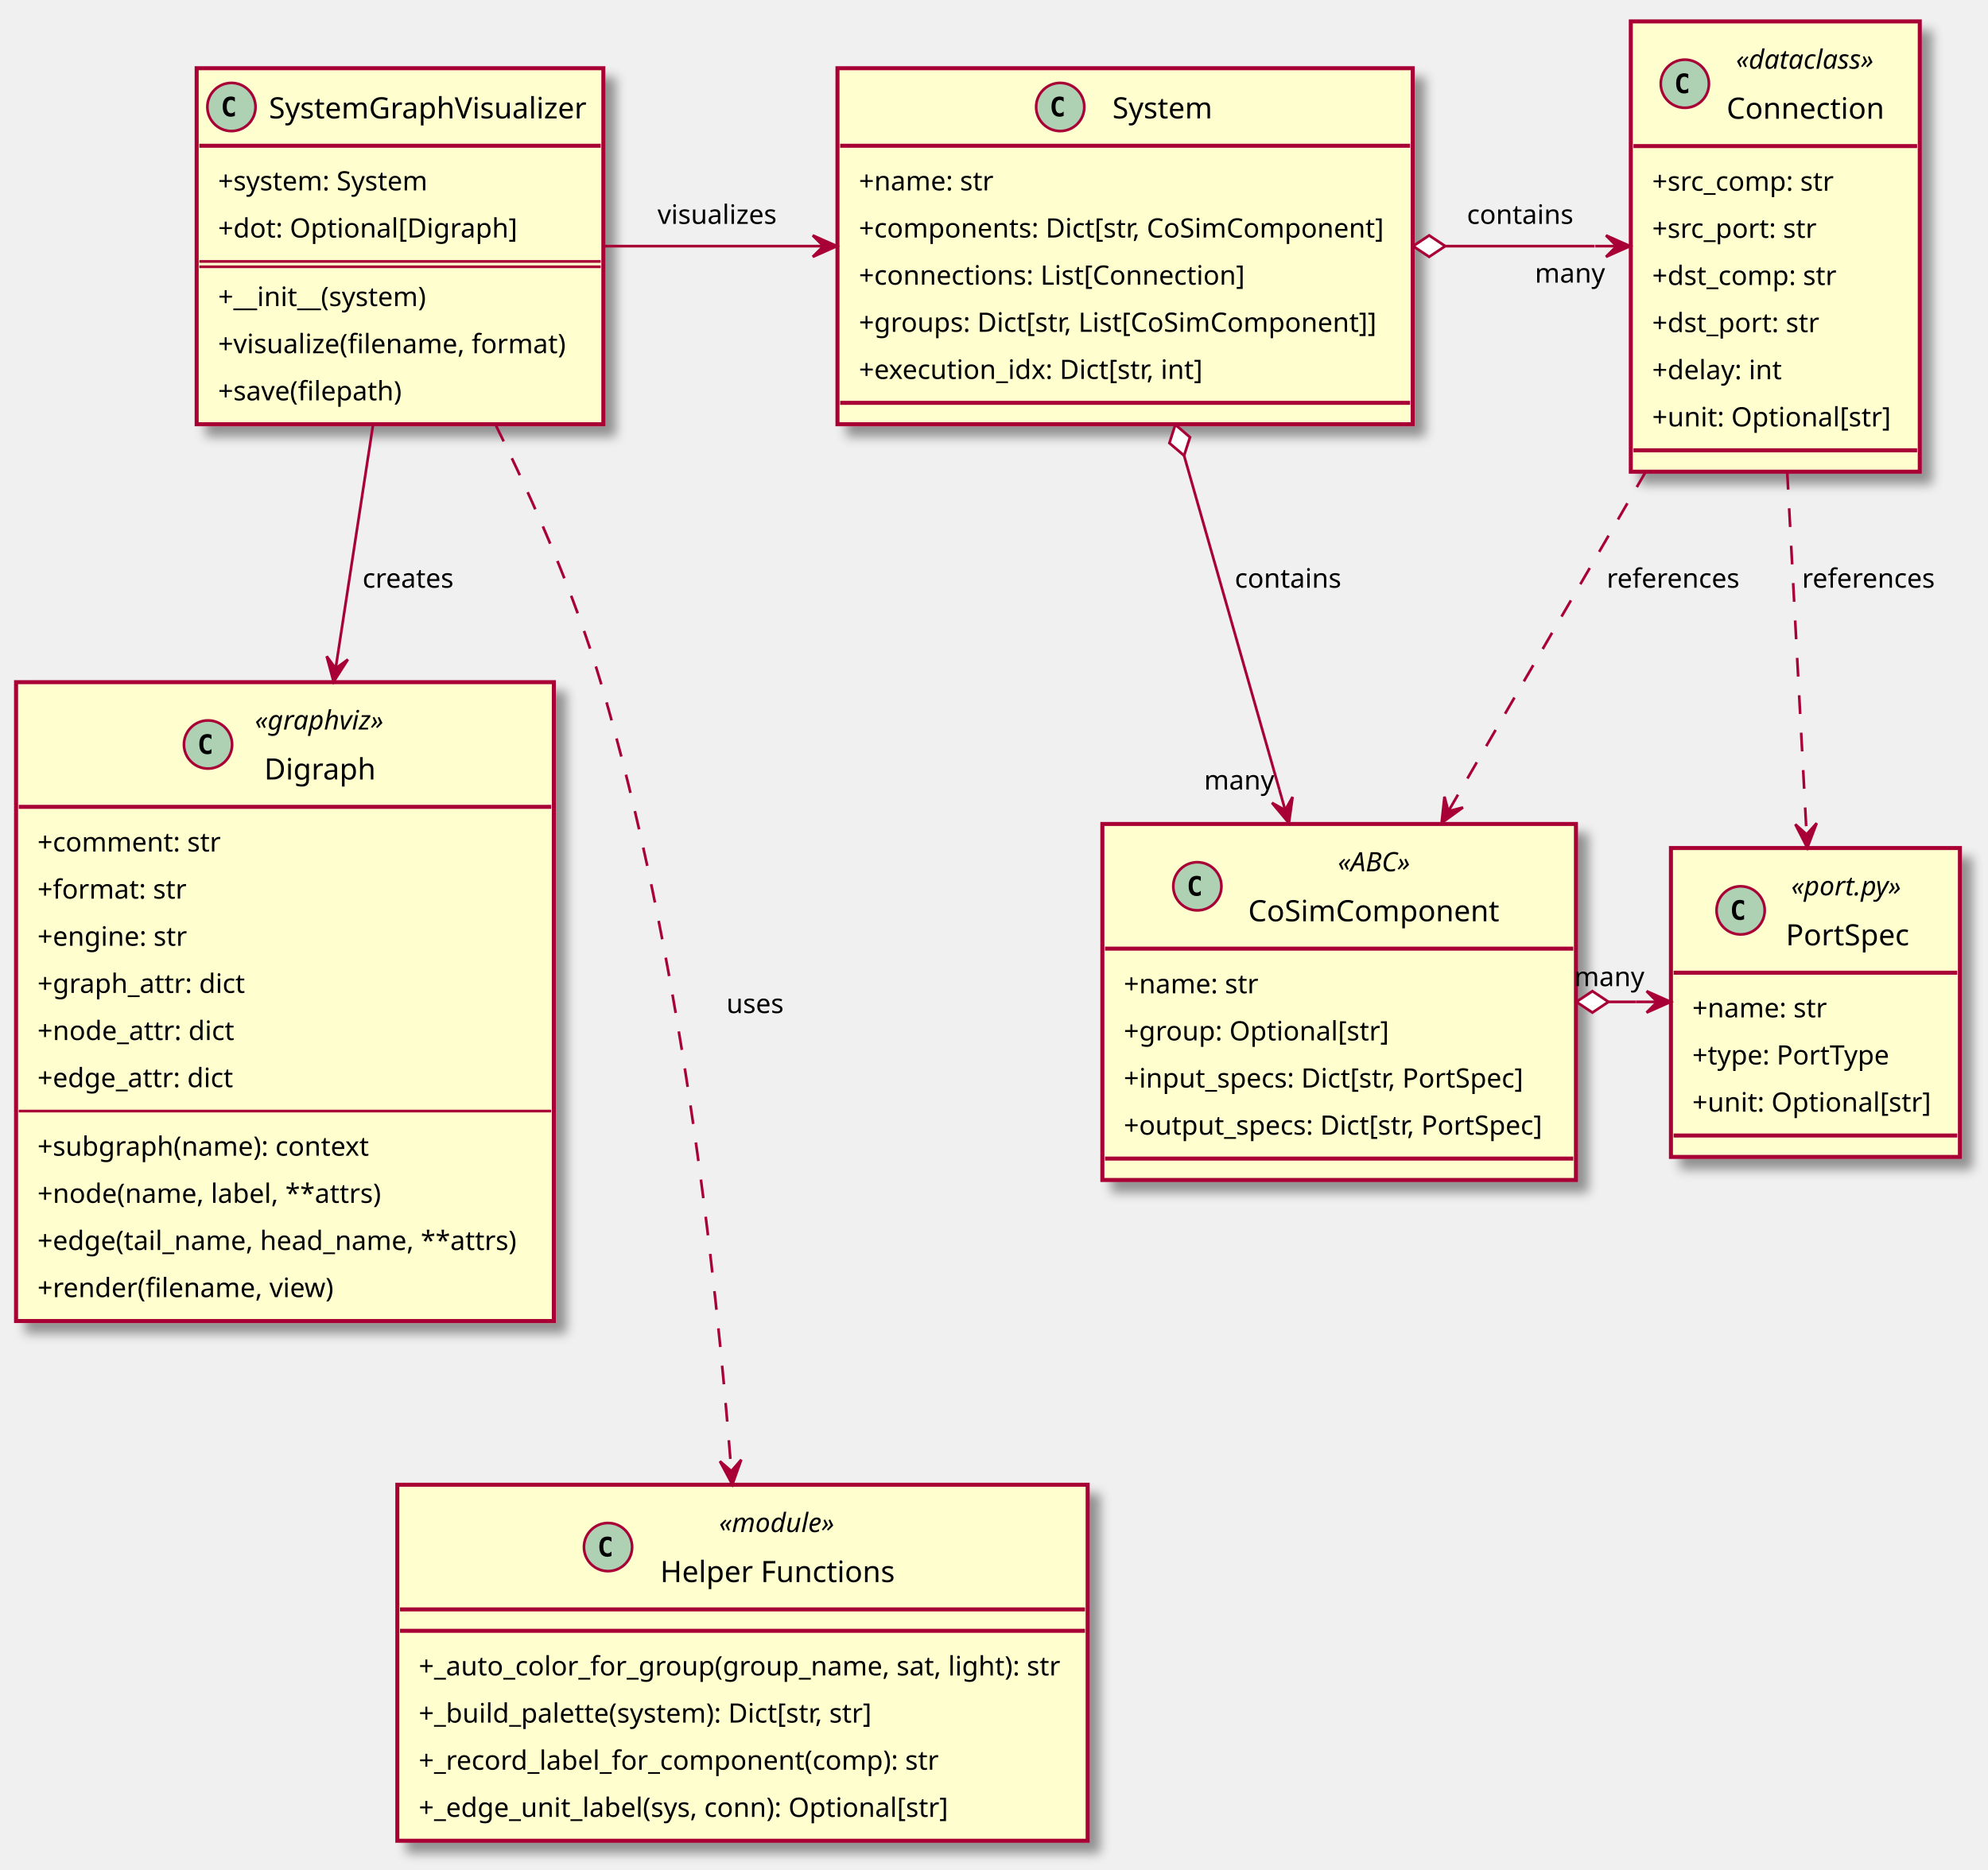
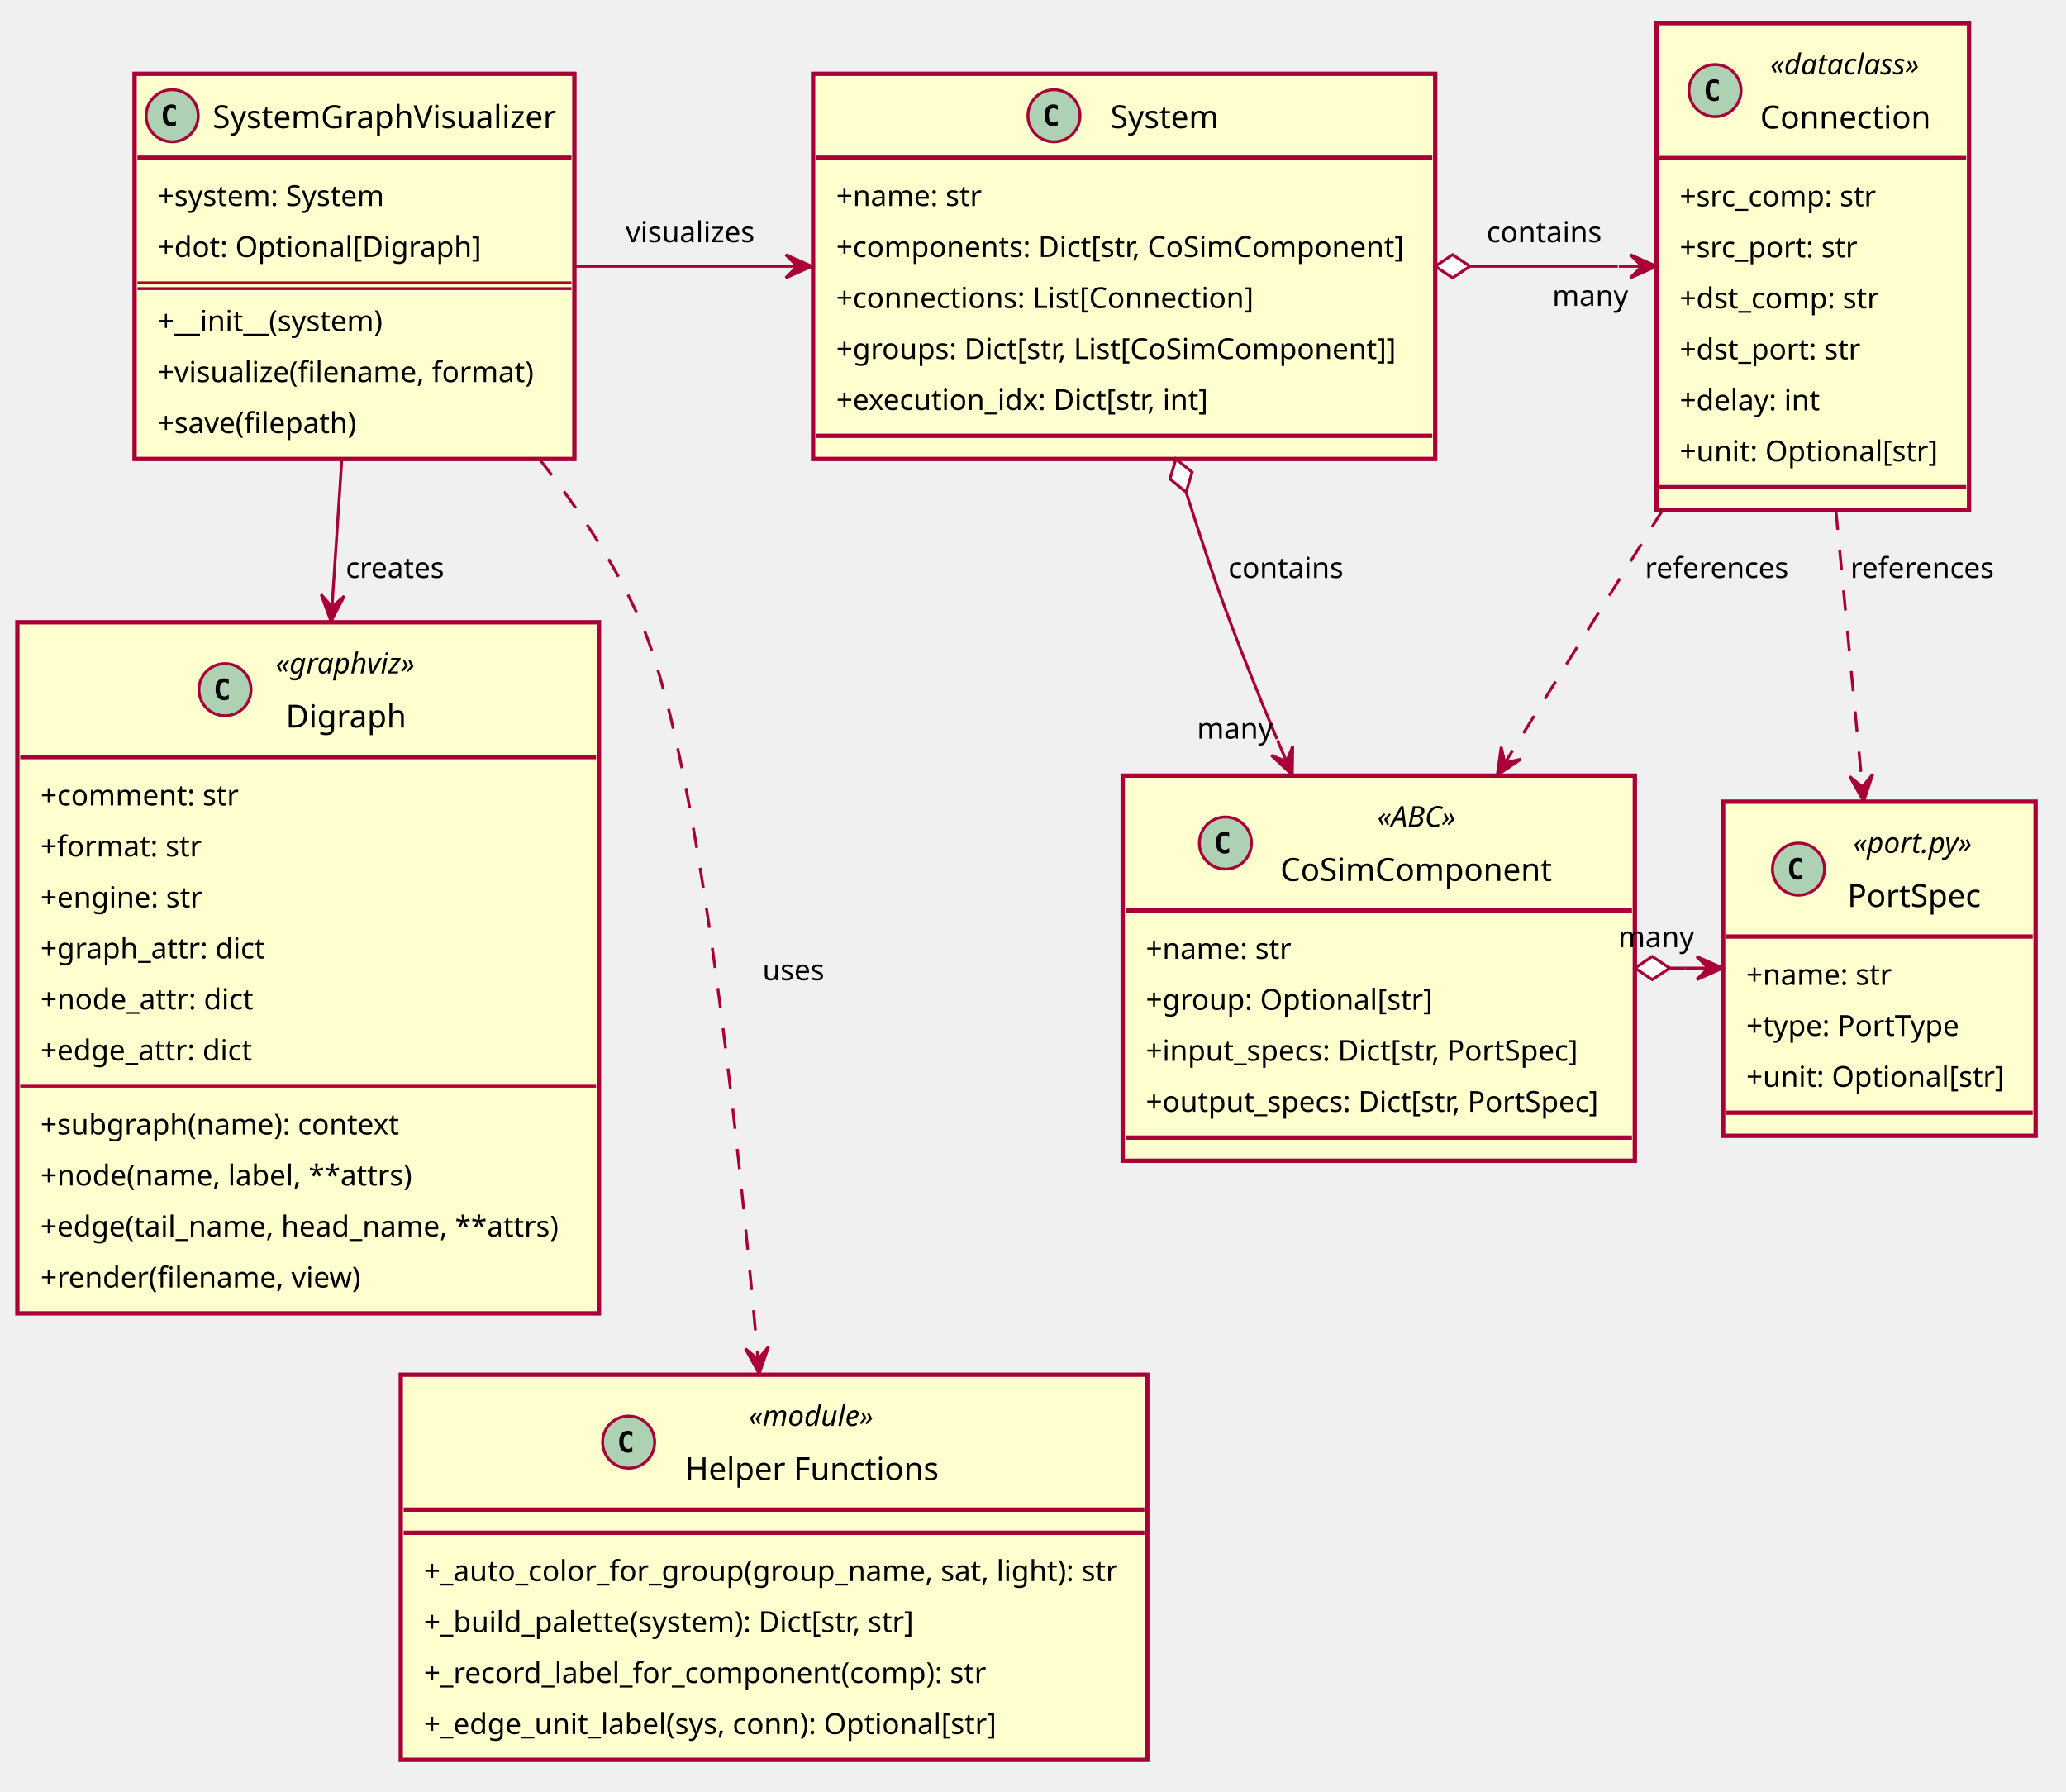
- <svg xmlns="http://www.w3.org/2000/svg" contentScriptType="application/ecmascript" contentStyleType="text/css" height="699px" preserveAspectRatio="none" style="width:743px;height:699px;" version="1.1" viewBox="0 0 743 699" width="743px" zoomAndPan="magnify">
-   <defs>
-     <filter height="300%" id="f199og49tcv3hk" width="300%" x="-1" y="-1">
-       <feGaussianBlur result="blurOut" stdDeviation="2.0" />
-       <feColorMatrix in="blurOut" result="blurOut2" type="matrix" values="0 0 0 0 0 0 0 0 0 0 0 0 0 0 0 0 0 0 .4 0" />
-       <feOffset dx="4.0" dy="4.0" in="blurOut2" result="blurOut3" />
-       <feBlend in="SourceGraphic" in2="blurOut3" mode="normal" />
-     </filter>
-   </defs>
+ <svg xmlns="http://www.w3.org/2000/svg" contentScriptType="application/ecmascript" contentStyleType="text/css" height="619px" preserveAspectRatio="none" style="width:714px;height:619px;" version="1.1" viewBox="0 0 714 619" width="714px" zoomAndPan="magnify">
+   <defs />
  <g>
-     <rect fill="#FEFECE" filter="url(#f199og49tcv3hk)" height="133.082" id="SystemGraphVisualizer" style="stroke: #A80036; stroke-width: 1.5;" width="152" x="73.5" y="25.5" />
-     <ellipse cx="86.5" cy="39.991" fill="#ADD1B2" rx="9" ry="9" style="stroke: #A80036; stroke-width: 1.0;" />
-     <path d="M87.781,43.288 Q87.438,43.46 87.062,43.538 Q86.688,43.632 86.266,43.632 Q84.797,43.632 84.016,42.663 Q83.25,41.694 83.25,39.85 Q83.25,38.007 84.016,37.038 Q84.797,36.069 86.266,36.069 Q86.688,36.069 87.062,36.163 Q87.453,36.241 87.781,36.413 L87.781,38.022 Q87.406,37.678 87.047,37.522 Q86.703,37.366 86.344,37.366 Q85.547,37.366 85.141,37.991 Q84.734,38.616 84.734,39.85 Q84.734,41.085 85.141,41.71 Q85.547,42.335 86.344,42.335 Q86.703,42.335 87.047,42.178 Q87.406,42.022 87.781,41.678 L87.781,43.288 Z " />
-     <text fill="#000000" font-family="sans-serif" font-size="11" lengthAdjust="spacingAndGlyphs" textLength="120" x="100.5" y="44.259">SystemGraphVisualizer</text>
-     <line style="stroke: #A80036; stroke-width: 1.5;" x1="74.5" x2="224.5" y1="54.482" y2="54.482" />
-     <text fill="#000000" font-family="sans-serif" font-size="10" lengthAdjust="spacingAndGlyphs" textLength="80" x="81.5" y="71.172">+system: System</text>
-     <text fill="#000000" font-family="sans-serif" font-size="10" lengthAdjust="spacingAndGlyphs" textLength="114" x="81.5" y="88.792">+dot: Optional[Digraph]</text>
-     <line style="stroke: #A80036; stroke-width: 1.0;" x1="74.5" x2="224.5" y1="97.722" y2="97.722" />
-     <line style="stroke: #A80036; stroke-width: 1.0;" x1="74.5" x2="224.5" y1="99.722" y2="99.722" />
-     <text fill="#000000" font-family="sans-serif" font-size="10" lengthAdjust="spacingAndGlyphs" textLength="78" x="81.5" y="114.412">+__init__(system)</text>
-     <text fill="#000000" font-family="sans-serif" font-size="10" lengthAdjust="spacingAndGlyphs" textLength="134" x="81.5" y="132.032">+visualize(filename, format)</text>
-     <text fill="#000000" font-family="sans-serif" font-size="10" lengthAdjust="spacingAndGlyphs" textLength="71" x="81.5" y="149.652">+save(filepath)</text>
-     <rect fill="#FEFECE" filter="url(#f199og49tcv3hk)" height="133.082" id="System" style="stroke: #A80036; stroke-width: 1.5;" width="215" x="313" y="25.5" />
-     <ellipse cx="396.25" cy="39.991" fill="#ADD1B2" rx="9" ry="9" style="stroke: #A80036; stroke-width: 1.0;" />
-     <path d="M397.531,43.288 Q397.188,43.46 396.812,43.538 Q396.438,43.632 396.016,43.632 Q394.547,43.632 393.766,42.663 Q393,41.694 393,39.85 Q393,38.007 393.766,37.038 Q394.547,36.069 396.016,36.069 Q396.438,36.069 396.812,36.163 Q397.203,36.241 397.531,36.413 L397.531,38.022 Q397.156,37.678 396.797,37.522 Q396.453,37.366 396.094,37.366 Q395.297,37.366 394.891,37.991 Q394.484,38.616 394.484,39.85 Q394.484,41.085 394.891,41.71 Q395.297,42.335 396.094,42.335 Q396.453,42.335 396.797,42.178 Q397.156,42.022 397.531,41.678 L397.531,43.288 Z " />
-     <text fill="#000000" font-family="sans-serif" font-size="11" lengthAdjust="spacingAndGlyphs" textLength="37" x="415.75" y="44.259">System</text>
-     <line style="stroke: #A80036; stroke-width: 1.5;" x1="314" x2="527" y1="54.482" y2="54.482" />
-     <text fill="#000000" font-family="sans-serif" font-size="10" lengthAdjust="spacingAndGlyphs" textLength="52" x="321" y="71.172">+name: str</text>
-     <text fill="#000000" font-family="sans-serif" font-size="10" lengthAdjust="spacingAndGlyphs" textLength="199" x="321" y="88.792">+components: Dict[str, CoSimComponent]</text>
-     <text fill="#000000" font-family="sans-serif" font-size="10" lengthAdjust="spacingAndGlyphs" textLength="147" x="321" y="106.412">+connections: List[Connection]</text>
-     <text fill="#000000" font-family="sans-serif" font-size="10" lengthAdjust="spacingAndGlyphs" textLength="196" x="321" y="124.032">+groups: Dict[str, List[CoSimComponent]]</text>
-     <text fill="#000000" font-family="sans-serif" font-size="10" lengthAdjust="spacingAndGlyphs" textLength="134" x="321" y="141.652">+execution_idx: Dict[str, int]</text>
-     <line style="stroke: #A80036; stroke-width: 1.5;" x1="314" x2="527" y1="150.582" y2="150.582" />
-     <rect fill="#FEFECE" filter="url(#f199og49tcv3hk)" height="133.082" id="CoSimComponent" style="stroke: #A80036; stroke-width: 1.5;" width="177" x="412" y="308" />
-     <ellipse cx="447.5" cy="331.301" fill="#ADD1B2" rx="9" ry="9" style="stroke: #A80036; stroke-width: 1.0;" />
-     <path d="M448.781,334.598 Q448.438,334.77 448.062,334.848 Q447.688,334.942 447.266,334.942 Q445.797,334.942 445.016,333.973 Q444.25,333.004 444.25,331.16 Q444.25,329.317 445.016,328.348 Q445.797,327.379 447.266,327.379 Q447.688,327.379 448.062,327.473 Q448.453,327.551 448.781,327.723 L448.781,329.332 Q448.406,328.988 448.047,328.832 Q447.703,328.676 447.344,328.676 Q446.547,328.676 446.141,329.301 Q445.734,329.926 445.734,331.16 Q445.734,332.395 446.141,333.02 Q446.547,333.645 447.344,333.645 Q447.703,333.645 448.047,333.488 Q448.406,333.332 448.781,332.988 L448.781,334.598 Z " />
-     <text fill="#000000" font-family="sans-serif" font-size="10" font-style="italic" lengthAdjust="spacingAndGlyphs" textLength="28" x="500" y="325.69">«ABC»</text>
-     <text fill="#000000" font-family="sans-serif" font-size="11" lengthAdjust="spacingAndGlyphs" textLength="95" x="466.5" y="344.379">CoSimComponent</text>
-     <line style="stroke: #A80036; stroke-width: 1.5;" x1="413" x2="588" y1="354.602" y2="354.602" />
-     <text fill="#000000" font-family="sans-serif" font-size="10" lengthAdjust="spacingAndGlyphs" textLength="52" x="420" y="371.292">+name: str</text>
-     <text fill="#000000" font-family="sans-serif" font-size="10" lengthAdjust="spacingAndGlyphs" textLength="101" x="420" y="388.912">+group: Optional[str]</text>
-     <text fill="#000000" font-family="sans-serif" font-size="10" lengthAdjust="spacingAndGlyphs" textLength="154" x="420" y="406.532">+input_specs: Dict[str, PortSpec]</text>
-     <text fill="#000000" font-family="sans-serif" font-size="10" lengthAdjust="spacingAndGlyphs" textLength="161" x="420" y="424.152">+output_specs: Dict[str, PortSpec]</text>
-     <line style="stroke: #A80036; stroke-width: 1.5;" x1="413" x2="588" y1="433.082" y2="433.082" />
-     <rect fill="#FEFECE" filter="url(#f199og49tcv3hk)" height="168.322" id="Connection" style="stroke: #A80036; stroke-width: 1.5;" width="108" x="609.5" y="8" />
-     <ellipse cx="629.7" cy="31.301" fill="#ADD1B2" rx="9" ry="9" style="stroke: #A80036; stroke-width: 1.0;" />
-     <path d="M630.981,34.598 Q630.638,34.77 630.263,34.848 Q629.888,34.942 629.466,34.942 Q627.997,34.942 627.216,33.973 Q626.45,33.004 626.45,31.16 Q626.45,29.317 627.216,28.348 Q627.997,27.379 629.466,27.379 Q629.888,27.379 630.263,27.473 Q630.653,27.551 630.981,27.723 L630.981,29.332 Q630.606,28.988 630.247,28.832 Q629.903,28.676 629.544,28.676 Q628.747,28.676 628.341,29.301 Q627.934,29.926 627.934,31.16 Q627.934,32.395 628.341,33.02 Q628.747,33.645 629.544,33.645 Q629.903,33.645 630.247,33.488 Q630.606,33.332 630.981,32.988 L630.981,34.598 Z " />
-     <text fill="#000000" font-family="sans-serif" font-size="10" font-style="italic" lengthAdjust="spacingAndGlyphs" textLength="53" x="648.8" y="25.69">«dataclass»</text>
-     <text fill="#000000" font-family="sans-serif" font-size="11" lengthAdjust="spacingAndGlyphs" textLength="60" x="645.3" y="44.379">Connection</text>
-     <line style="stroke: #A80036; stroke-width: 1.5;" x1="610.5" x2="716.5" y1="54.602" y2="54.602" />
-     <text fill="#000000" font-family="sans-serif" font-size="10" lengthAdjust="spacingAndGlyphs" textLength="69" x="617.5" y="71.292">+src_comp: str</text>
-     <text fill="#000000" font-family="sans-serif" font-size="10" lengthAdjust="spacingAndGlyphs" textLength="63" x="617.5" y="88.912">+src_port: str</text>
-     <text fill="#000000" font-family="sans-serif" font-size="10" lengthAdjust="spacingAndGlyphs" textLength="70" x="617.5" y="106.532">+dst_comp: str</text>
-     <text fill="#000000" font-family="sans-serif" font-size="10" lengthAdjust="spacingAndGlyphs" textLength="64" x="617.5" y="124.152">+dst_port: str</text>
-     <text fill="#000000" font-family="sans-serif" font-size="10" lengthAdjust="spacingAndGlyphs" textLength="51" x="617.5" y="141.772">+delay: int</text>
-     <text fill="#000000" font-family="sans-serif" font-size="10" lengthAdjust="spacingAndGlyphs" textLength="92" x="617.5" y="159.392">+unit: Optional[str]</text>
-     <line style="stroke: #A80036; stroke-width: 1.5;" x1="610.5" x2="716.5" y1="168.322" y2="168.322" />
-     <rect fill="#FEFECE" filter="url(#f199og49tcv3hk)" height="115.462" id="PortSpec" style="stroke: #A80036; stroke-width: 1.5;" width="108" x="624.5" y="317" />
-     <ellipse cx="650.55" cy="340.301" fill="#ADD1B2" rx="9" ry="9" style="stroke: #A80036; stroke-width: 1.0;" />
-     <path d="M651.831,343.598 Q651.487,343.77 651.112,343.848 Q650.737,343.942 650.316,343.942 Q648.847,343.942 648.066,342.973 Q647.3,342.004 647.3,340.16 Q647.3,338.317 648.066,337.348 Q648.847,336.379 650.316,336.379 Q650.737,336.379 651.112,336.473 Q651.503,336.551 651.831,336.723 L651.831,338.332 Q651.456,337.988 651.097,337.832 Q650.753,337.676 650.394,337.676 Q649.597,337.676 649.191,338.301 Q648.784,338.926 648.784,340.16 Q648.784,341.395 649.191,342.02 Q649.597,342.645 650.394,342.645 Q650.753,342.645 651.097,342.488 Q651.456,342.332 651.831,341.988 L651.831,343.598 Z " />
-     <text fill="#000000" font-family="sans-serif" font-size="10" font-style="italic" lengthAdjust="spacingAndGlyphs" textLength="43" x="669.45" y="334.69">«port.py»</text>
-     <text fill="#000000" font-family="sans-serif" font-size="11" lengthAdjust="spacingAndGlyphs" textLength="47" x="667.45" y="353.379">PortSpec</text>
-     <line style="stroke: #A80036; stroke-width: 1.5;" x1="625.5" x2="731.5" y1="363.602" y2="363.602" />
-     <text fill="#000000" font-family="sans-serif" font-size="10" lengthAdjust="spacingAndGlyphs" textLength="52" x="632.5" y="380.292">+name: str</text>
-     <text fill="#000000" font-family="sans-serif" font-size="10" lengthAdjust="spacingAndGlyphs" textLength="76" x="632.5" y="397.912">+type: PortType</text>
-     <text fill="#000000" font-family="sans-serif" font-size="10" lengthAdjust="spacingAndGlyphs" textLength="92" x="632.5" y="415.532">+unit: Optional[str]</text>
-     <line style="stroke: #A80036; stroke-width: 1.5;" x1="625.5" x2="731.5" y1="424.462" y2="424.462" />
-     <rect fill="#FEFECE" filter="url(#f199og49tcv3hk)" height="238.802" id="Digraph" style="stroke: #A80036; stroke-width: 1.5;" width="201" x="6" y="255" />
-     <ellipse cx="77.75" cy="278.301" fill="#ADD1B2" rx="9" ry="9" style="stroke: #A80036; stroke-width: 1.0;" />
-     <path d="M79.031,281.598 Q78.688,281.77 78.312,281.848 Q77.938,281.942 77.516,281.942 Q76.047,281.942 75.266,280.973 Q74.5,280.004 74.5,278.16 Q74.5,276.317 75.266,275.348 Q76.047,274.379 77.516,274.379 Q77.938,274.379 78.312,274.473 Q78.703,274.551 79.031,274.723 L79.031,276.332 Q78.656,275.988 78.297,275.832 Q77.953,275.676 77.594,275.676 Q76.797,275.676 76.391,276.301 Q75.984,276.926 75.984,278.16 Q75.984,279.395 76.391,280.02 Q76.797,280.645 77.594,280.645 Q77.953,280.645 78.297,280.488 Q78.656,280.332 79.031,279.988 L79.031,281.598 Z " />
-     <text fill="#000000" font-family="sans-serif" font-size="10" font-style="italic" lengthAdjust="spacingAndGlyphs" textLength="50" x="95.25" y="272.69">«graphviz»</text>
-     <text fill="#000000" font-family="sans-serif" font-size="11" lengthAdjust="spacingAndGlyphs" textLength="43" x="98.75" y="291.379">Digraph</text>
-     <line style="stroke: #A80036; stroke-width: 1.5;" x1="7" x2="206" y1="301.602" y2="301.602" />
-     <text fill="#000000" font-family="sans-serif" font-size="10" lengthAdjust="spacingAndGlyphs" textLength="70" x="14" y="318.292">+comment: str</text>
-     <text fill="#000000" font-family="sans-serif" font-size="10" lengthAdjust="spacingAndGlyphs" textLength="57" x="14" y="335.912">+format: str</text>
-     <text fill="#000000" font-family="sans-serif" font-size="10" lengthAdjust="spacingAndGlyphs" textLength="58" x="14" y="353.532">+engine: str</text>
-     <text fill="#000000" font-family="sans-serif" font-size="10" lengthAdjust="spacingAndGlyphs" textLength="80" x="14" y="371.152">+graph_attr: dict</text>
-     <text fill="#000000" font-family="sans-serif" font-size="10" lengthAdjust="spacingAndGlyphs" textLength="76" x="14" y="388.772">+node_attr: dict</text>
-     <text fill="#000000" font-family="sans-serif" font-size="10" lengthAdjust="spacingAndGlyphs" textLength="76" x="14" y="406.392">+edge_attr: dict</text>
-     <line style="stroke: #A80036; stroke-width: 1.0;" x1="7" x2="206" y1="415.322" y2="415.322" />
-     <text fill="#000000" font-family="sans-serif" font-size="10" lengthAdjust="spacingAndGlyphs" textLength="126" x="14" y="432.012">+subgraph(name): context</text>
-     <text fill="#000000" font-family="sans-serif" font-size="10" lengthAdjust="spacingAndGlyphs" textLength="134" x="14" y="449.632">+node(name, label, **attrs)</text>
-     <text fill="#000000" font-family="sans-serif" font-size="10" lengthAdjust="spacingAndGlyphs" textLength="185" x="14" y="467.252">+edge(tail_name, head_name, **attrs)</text>
-     <text fill="#000000" font-family="sans-serif" font-size="10" lengthAdjust="spacingAndGlyphs" textLength="114" x="14" y="484.872">+render(filename, view)</text>
-     <rect fill="#FEFECE" filter="url(#f199og49tcv3hk)" height="133.082" id="Helpers" style="stroke: #A80036; stroke-width: 1.5;" width="258" x="148.5" y="555" />
-     <ellipse cx="227.25" cy="578.301" fill="#ADD1B2" rx="9" ry="9" style="stroke: #A80036; stroke-width: 1.0;" />
-     <path d="M228.531,581.598 Q228.188,581.77 227.812,581.848 Q227.438,581.942 227.016,581.942 Q225.547,581.942 224.766,580.973 Q224,580.004 224,578.16 Q224,576.317 224.766,575.348 Q225.547,574.379 227.016,574.379 Q227.438,574.379 227.812,574.473 Q228.203,574.551 228.531,574.723 L228.531,576.332 Q228.156,575.988 227.797,575.832 Q227.453,575.676 227.094,575.676 Q226.297,575.676 225.891,576.301 Q225.484,576.926 225.484,578.16 Q225.484,579.395 225.891,580.02 Q226.297,580.645 227.094,580.645 Q227.453,580.645 227.797,580.488 Q228.156,580.332 228.531,579.988 L228.531,581.598 Z " />
-     <text fill="#000000" font-family="sans-serif" font-size="10" font-style="italic" lengthAdjust="spacingAndGlyphs" textLength="45" x="268.75" y="572.69">«module»</text>
-     <text fill="#000000" font-family="sans-serif" font-size="11" lengthAdjust="spacingAndGlyphs" textLength="89" x="246.75" y="591.379">Helper Functions</text>
-     <line style="stroke: #A80036; stroke-width: 1.5;" x1="149.5" x2="405.5" y1="601.602" y2="601.602" />
-     <line style="stroke: #A80036; stroke-width: 1.5;" x1="149.5" x2="405.5" y1="609.602" y2="609.602" />
-     <text fill="#000000" font-family="sans-serif" font-size="10" lengthAdjust="spacingAndGlyphs" textLength="242" x="156.5" y="626.292">+_auto_color_for_group(group_name, sat, light): str</text>
-     <text fill="#000000" font-family="sans-serif" font-size="10" lengthAdjust="spacingAndGlyphs" textLength="176" x="156.5" y="643.912">+_build_palette(system): Dict[str, str]</text>
-     <text fill="#000000" font-family="sans-serif" font-size="10" lengthAdjust="spacingAndGlyphs" textLength="195" x="156.5" y="661.532">+_record_label_for_component(comp): str</text>
-     <text fill="#000000" font-family="sans-serif" font-size="10" lengthAdjust="spacingAndGlyphs" textLength="202" x="156.5" y="679.152">+_edge_unit_label(sys, conn): Optional[str]</text>
-     <path d="M225.71,92 C251.13,92 280.02,92 307.63,92 " fill="none" id="SystemGraphVisualizer-&gt;System" style="stroke: #A80036; stroke-width: 1.0;" />
-     <polygon fill="#A80036" points="312.76,92,303.76,88,307.76,92,303.76,96,312.76,92" style="stroke: #A80036; stroke-width: 1.0;" />
-     <text fill="#000000" font-family="sans-serif" font-size="10" lengthAdjust="spacingAndGlyphs" textLength="47" x="245.75" y="83.69">visualizes</text>
-     <path d="M139.42,158.76 C135.25,185.97 130.27,218.44 125.46,249.8 " fill="none" id="SystemGraphVisualizer-&gt;Digraph" style="stroke: #A80036; stroke-width: 1.0;" />
-     <polygon fill="#A80036" points="124.69,254.82,130.007,246.529,125.447,249.878,122.099,245.318,124.69,254.82" style="stroke: #A80036; stroke-width: 1.0;" />
-     <text fill="#000000" font-family="sans-serif" font-size="10" lengthAdjust="spacingAndGlyphs" textLength="36" x="135.5" y="219.69">creates</text>
-     <path d="M185.19,158.69 C199.44,187.5 214.75,222.17 224.5,255 C254.15,354.79 267.51,475.01 273.31,549.61 " fill="none" id="SystemGraphVisualizer-&gt;Helpers" style="stroke: #A80036; stroke-width: 1.0; stroke-dasharray: 7.0,7.0;" />
-     <polygon fill="#A80036" points="273.72,554.91,277.04,545.638,273.349,549.924,269.062,546.232,273.72,554.91" style="stroke: #A80036; stroke-width: 1.0;" />
-     <text fill="#000000" font-family="sans-serif" font-size="10" lengthAdjust="spacingAndGlyphs" textLength="22" x="271.5" y="378.69">uses</text>
-     <path d="M442.545,170.302 C442.545,170.302 467.14,256.54 478.16,295.15 " fill="none" id="System-CoSimComponent" style="stroke: #A80036; stroke-width: 1.0;" />
-     <polygon fill="#A80036" points="481.72,307.66,483.094,297.907,480.346,302.852,475.401,300.105,481.72,307.66" style="stroke: #A80036; stroke-width: 1.0;" />
-     <line style="stroke: #A80036; stroke-width: 1.0;" x1="480.346" x2="478.155" y1="302.852" y2="295.16" />
-     <polygon fill="#FFFFFF" points="439.26,158.76,437.055,165.626,442.545,170.302,444.75,163.436,439.26,158.76" style="stroke: #A80036; stroke-width: 1.0;" />
-     <text fill="#000000" font-family="sans-serif" font-size="10" lengthAdjust="spacingAndGlyphs" textLength="41" x="461.5" y="219.69">contains</text>
-     <text fill="#000000" font-family="sans-serif" font-size="10" lengthAdjust="spacingAndGlyphs" textLength="26" x="450.025" y="295.139">many</text>
-     <path d="M540.14,92 C540.14,92 578.94,92 595.97,92 " fill="none" id="System-Connection" style="stroke: #A80036; stroke-width: 1.0;" />
-     <polygon fill="#A80036" points="609.22,92,600.22,88,604.22,92,600.22,96,609.22,92" style="stroke: #A80036; stroke-width: 1.0;" />
-     <line style="stroke: #A80036; stroke-width: 1.0;" x1="604.22" x2="596.22" y1="92" y2="92" />
-     <polygon fill="#FFFFFF" points="528.14,92,534.14,96,540.14,92,534.14,88,528.14,92" style="stroke: #A80036; stroke-width: 1.0;" />
-     <text fill="#000000" font-family="sans-serif" font-size="10" lengthAdjust="spacingAndGlyphs" textLength="41" x="548.25" y="83.69">contains</text>
-     <text fill="#000000" font-family="sans-serif" font-size="10" lengthAdjust="spacingAndGlyphs" textLength="26" x="573.643" y="105.636">many</text>
-     <path d="M601.15,374.5 C601.15,374.5 608.34,374.5 611.32,374.5 " fill="none" id="CoSimComponent-PortSpec" style="stroke: #A80036; stroke-width: 1.0;" />
-     <polygon fill="#A80036" points="624.4,374.5,615.4,370.5,619.4,374.5,615.4,378.5,624.4,374.5" style="stroke: #A80036; stroke-width: 1.0;" />
-     <line style="stroke: #A80036; stroke-width: 1.0;" x1="619.4" x2="611.4" y1="374.5" y2="374.5" />
-     <polygon fill="#FFFFFF" points="589.15,374.5,595.15,378.5,601.15,374.5,595.15,370.5,589.15,374.5" style="stroke: #A80036; stroke-width: 1.0;" />
-     <text fill="#000000" font-family="sans-serif" font-size="10" lengthAdjust="spacingAndGlyphs" textLength="26" x="588.346" y="368.624">many</text>
-     <path d="M615.26,176.02 C591.8,216.38 563.91,264.38 541.5,302.94 " fill="none" id="Connection-&gt;CoSimComponent" style="stroke: #A80036; stroke-width: 1.0; stroke-dasharray: 7.0,7.0;" />
-     <polygon fill="#A80036" points="538.8,307.6,546.779,301.827,541.311,303.276,539.862,297.808,538.8,307.6" style="stroke: #A80036; stroke-width: 1.0;" />
-     <text fill="#000000" font-family="sans-serif" font-size="10" lengthAdjust="spacingAndGlyphs" textLength="51" x="600.5" y="219.69">references</text>
-     <path d="M667.94,176.02 C670.26,219.47 673.06,271.75 675.19,311.61 " fill="none" id="Connection-&gt;PortSpec" style="stroke: #A80036; stroke-width: 1.0; stroke-dasharray: 7.0,7.0;" />
-     <polygon fill="#A80036" points="675.47,316.9,678.975,307.696,675.198,311.907,670.987,308.131,675.47,316.9" style="stroke: #A80036; stroke-width: 1.0;" />
-     <text fill="#000000" font-family="sans-serif" font-size="10" lengthAdjust="spacingAndGlyphs" textLength="51" x="673.5" y="219.69">references</text>
+     <rect fill="#FEFECE" height="133.082" id="SystemGraphVisualizer" style="stroke: #A80036; stroke-width: 1.5;" width="152" x="46.5" y="25.5" />
+     <ellipse cx="59.5" cy="39.991" fill="#ADD1B2" rx="9" ry="9" style="stroke: #A80036; stroke-width: 1.0;" />
+     <path d="M60.781,43.288 Q60.438,43.46 60.062,43.538 Q59.688,43.632 59.266,43.632 Q57.797,43.632 57.016,42.663 Q56.25,41.694 56.25,39.85 Q56.25,38.007 57.016,37.038 Q57.797,36.069 59.266,36.069 Q59.688,36.069 60.062,36.163 Q60.453,36.241 60.781,36.413 L60.781,38.022 Q60.406,37.678 60.047,37.522 Q59.703,37.366 59.344,37.366 Q58.547,37.366 58.141,37.991 Q57.734,38.616 57.734,39.85 Q57.734,41.085 58.141,41.71 Q58.547,42.335 59.344,42.335 Q59.703,42.335 60.047,42.178 Q60.406,42.022 60.781,41.678 L60.781,43.288 Z " />
+     <text fill="#000000" font-family="sans-serif" font-size="11" lengthAdjust="spacingAndGlyphs" textLength="120" x="73.5" y="44.259">SystemGraphVisualizer</text>
+     <line style="stroke: #A80036; stroke-width: 1.5;" x1="47.5" x2="197.5" y1="54.482" y2="54.482" />
+     <text fill="#000000" font-family="sans-serif" font-size="10" lengthAdjust="spacingAndGlyphs" textLength="80" x="54.5" y="71.172">+system: System</text>
+     <text fill="#000000" font-family="sans-serif" font-size="10" lengthAdjust="spacingAndGlyphs" textLength="114" x="54.5" y="88.792">+dot: Optional[Digraph]</text>
+     <line style="stroke: #A80036; stroke-width: 1.0;" x1="47.5" x2="197.5" y1="97.722" y2="97.722" />
+     <line style="stroke: #A80036; stroke-width: 1.0;" x1="47.5" x2="197.5" y1="99.722" y2="99.722" />
+     <text fill="#000000" font-family="sans-serif" font-size="10" lengthAdjust="spacingAndGlyphs" textLength="78" x="54.5" y="114.412">+__init__(system)</text>
+     <text fill="#000000" font-family="sans-serif" font-size="10" lengthAdjust="spacingAndGlyphs" textLength="134" x="54.5" y="132.032">+visualize(filename, format)</text>
+     <text fill="#000000" font-family="sans-serif" font-size="10" lengthAdjust="spacingAndGlyphs" textLength="71" x="54.5" y="149.652">+save(filepath)</text>
+     <rect fill="#FEFECE" height="133.082" id="System" style="stroke: #A80036; stroke-width: 1.5;" width="215" x="281" y="25.5" />
+     <ellipse cx="364.25" cy="39.991" fill="#ADD1B2" rx="9" ry="9" style="stroke: #A80036; stroke-width: 1.0;" />
+     <path d="M365.531,43.288 Q365.188,43.46 364.812,43.538 Q364.438,43.632 364.016,43.632 Q362.547,43.632 361.766,42.663 Q361,41.694 361,39.85 Q361,38.007 361.766,37.038 Q362.547,36.069 364.016,36.069 Q364.438,36.069 364.812,36.163 Q365.203,36.241 365.531,36.413 L365.531,38.022 Q365.156,37.678 364.797,37.522 Q364.453,37.366 364.094,37.366 Q363.297,37.366 362.891,37.991 Q362.484,38.616 362.484,39.85 Q362.484,41.085 362.891,41.71 Q363.297,42.335 364.094,42.335 Q364.453,42.335 364.797,42.178 Q365.156,42.022 365.531,41.678 L365.531,43.288 Z " />
+     <text fill="#000000" font-family="sans-serif" font-size="11" lengthAdjust="spacingAndGlyphs" textLength="37" x="383.75" y="44.259">System</text>
+     <line style="stroke: #A80036; stroke-width: 1.5;" x1="282" x2="495" y1="54.482" y2="54.482" />
+     <text fill="#000000" font-family="sans-serif" font-size="10" lengthAdjust="spacingAndGlyphs" textLength="52" x="289" y="71.172">+name: str</text>
+     <text fill="#000000" font-family="sans-serif" font-size="10" lengthAdjust="spacingAndGlyphs" textLength="199" x="289" y="88.792">+components: Dict[str, CoSimComponent]</text>
+     <text fill="#000000" font-family="sans-serif" font-size="10" lengthAdjust="spacingAndGlyphs" textLength="147" x="289" y="106.412">+connections: List[Connection]</text>
+     <text fill="#000000" font-family="sans-serif" font-size="10" lengthAdjust="spacingAndGlyphs" textLength="196" x="289" y="124.032">+groups: Dict[str, List[CoSimComponent]]</text>
+     <text fill="#000000" font-family="sans-serif" font-size="10" lengthAdjust="spacingAndGlyphs" textLength="134" x="289" y="141.652">+execution_idx: Dict[str, int]</text>
+     <line style="stroke: #A80036; stroke-width: 1.5;" x1="282" x2="495" y1="150.582" y2="150.582" />
+     <rect fill="#FEFECE" height="133.082" id="CoSimComponent" style="stroke: #A80036; stroke-width: 1.5;" width="177" x="388" y="268" />
+     <ellipse cx="423.5" cy="291.301" fill="#ADD1B2" rx="9" ry="9" style="stroke: #A80036; stroke-width: 1.0;" />
+     <path d="M424.781,294.598 Q424.438,294.77 424.062,294.848 Q423.688,294.942 423.266,294.942 Q421.797,294.942 421.016,293.973 Q420.25,293.004 420.25,291.16 Q420.25,289.317 421.016,288.348 Q421.797,287.379 423.266,287.379 Q423.688,287.379 424.062,287.473 Q424.453,287.551 424.781,287.723 L424.781,289.332 Q424.406,288.988 424.047,288.832 Q423.703,288.676 423.344,288.676 Q422.547,288.676 422.141,289.301 Q421.734,289.926 421.734,291.16 Q421.734,292.395 422.141,293.02 Q422.547,293.645 423.344,293.645 Q423.703,293.645 424.047,293.488 Q424.406,293.332 424.781,292.988 L424.781,294.598 Z " />
+     <text fill="#000000" font-family="sans-serif" font-size="10" font-style="italic" lengthAdjust="spacingAndGlyphs" textLength="28" x="476" y="285.69">«ABC»</text>
+     <text fill="#000000" font-family="sans-serif" font-size="11" lengthAdjust="spacingAndGlyphs" textLength="95" x="442.5" y="304.379">CoSimComponent</text>
+     <line style="stroke: #A80036; stroke-width: 1.5;" x1="389" x2="564" y1="314.602" y2="314.602" />
+     <text fill="#000000" font-family="sans-serif" font-size="10" lengthAdjust="spacingAndGlyphs" textLength="52" x="396" y="331.292">+name: str</text>
+     <text fill="#000000" font-family="sans-serif" font-size="10" lengthAdjust="spacingAndGlyphs" textLength="101" x="396" y="348.912">+group: Optional[str]</text>
+     <text fill="#000000" font-family="sans-serif" font-size="10" lengthAdjust="spacingAndGlyphs" textLength="154" x="396" y="366.532">+input_specs: Dict[str, PortSpec]</text>
+     <text fill="#000000" font-family="sans-serif" font-size="10" lengthAdjust="spacingAndGlyphs" textLength="161" x="396" y="384.152">+output_specs: Dict[str, PortSpec]</text>
+     <line style="stroke: #A80036; stroke-width: 1.5;" x1="389" x2="564" y1="393.082" y2="393.082" />
+     <rect fill="#FEFECE" height="168.322" id="Connection" style="stroke: #A80036; stroke-width: 1.5;" width="108" x="572.5" y="8" />
+     <ellipse cx="592.7" cy="31.301" fill="#ADD1B2" rx="9" ry="9" style="stroke: #A80036; stroke-width: 1.0;" />
+     <path d="M593.981,34.598 Q593.638,34.77 593.263,34.848 Q592.888,34.942 592.466,34.942 Q590.997,34.942 590.216,33.973 Q589.45,33.004 589.45,31.16 Q589.45,29.317 590.216,28.348 Q590.997,27.379 592.466,27.379 Q592.888,27.379 593.263,27.473 Q593.653,27.551 593.981,27.723 L593.981,29.332 Q593.606,28.988 593.247,28.832 Q592.903,28.676 592.544,28.676 Q591.747,28.676 591.341,29.301 Q590.934,29.926 590.934,31.16 Q590.934,32.395 591.341,33.02 Q591.747,33.645 592.544,33.645 Q592.903,33.645 593.247,33.488 Q593.606,33.332 593.981,32.988 L593.981,34.598 Z " />
+     <text fill="#000000" font-family="sans-serif" font-size="10" font-style="italic" lengthAdjust="spacingAndGlyphs" textLength="53" x="611.8" y="25.69">«dataclass»</text>
+     <text fill="#000000" font-family="sans-serif" font-size="11" lengthAdjust="spacingAndGlyphs" textLength="60" x="608.3" y="44.379">Connection</text>
+     <line style="stroke: #A80036; stroke-width: 1.5;" x1="573.5" x2="679.5" y1="54.602" y2="54.602" />
+     <text fill="#000000" font-family="sans-serif" font-size="10" lengthAdjust="spacingAndGlyphs" textLength="69" x="580.5" y="71.292">+src_comp: str</text>
+     <text fill="#000000" font-family="sans-serif" font-size="10" lengthAdjust="spacingAndGlyphs" textLength="63" x="580.5" y="88.912">+src_port: str</text>
+     <text fill="#000000" font-family="sans-serif" font-size="10" lengthAdjust="spacingAndGlyphs" textLength="70" x="580.5" y="106.532">+dst_comp: str</text>
+     <text fill="#000000" font-family="sans-serif" font-size="10" lengthAdjust="spacingAndGlyphs" textLength="64" x="580.5" y="124.152">+dst_port: str</text>
+     <text fill="#000000" font-family="sans-serif" font-size="10" lengthAdjust="spacingAndGlyphs" textLength="51" x="580.5" y="141.772">+delay: int</text>
+     <text fill="#000000" font-family="sans-serif" font-size="10" lengthAdjust="spacingAndGlyphs" textLength="92" x="580.5" y="159.392">+unit: Optional[str]</text>
+     <line style="stroke: #A80036; stroke-width: 1.5;" x1="573.5" x2="679.5" y1="168.322" y2="168.322" />
+     <rect fill="#FEFECE" height="115.462" id="PortSpec" style="stroke: #A80036; stroke-width: 1.5;" width="108" x="595.5" y="277" />
+     <ellipse cx="621.55" cy="300.301" fill="#ADD1B2" rx="9" ry="9" style="stroke: #A80036; stroke-width: 1.0;" />
+     <path d="M622.831,303.598 Q622.487,303.77 622.112,303.848 Q621.737,303.942 621.316,303.942 Q619.847,303.942 619.066,302.973 Q618.3,302.004 618.3,300.16 Q618.3,298.317 619.066,297.348 Q619.847,296.379 621.316,296.379 Q621.737,296.379 622.112,296.473 Q622.503,296.551 622.831,296.723 L622.831,298.332 Q622.456,297.988 622.097,297.832 Q621.753,297.676 621.394,297.676 Q620.597,297.676 620.191,298.301 Q619.784,298.926 619.784,300.16 Q619.784,301.395 620.191,302.02 Q620.597,302.645 621.394,302.645 Q621.753,302.645 622.097,302.488 Q622.456,302.332 622.831,301.988 L622.831,303.598 Z " />
+     <text fill="#000000" font-family="sans-serif" font-size="10" font-style="italic" lengthAdjust="spacingAndGlyphs" textLength="43" x="640.45" y="294.69">«port.py»</text>
+     <text fill="#000000" font-family="sans-serif" font-size="11" lengthAdjust="spacingAndGlyphs" textLength="47" x="638.45" y="313.379">PortSpec</text>
+     <line style="stroke: #A80036; stroke-width: 1.5;" x1="596.5" x2="702.5" y1="323.602" y2="323.602" />
+     <text fill="#000000" font-family="sans-serif" font-size="10" lengthAdjust="spacingAndGlyphs" textLength="52" x="603.5" y="340.292">+name: str</text>
+     <text fill="#000000" font-family="sans-serif" font-size="10" lengthAdjust="spacingAndGlyphs" textLength="76" x="603.5" y="357.912">+type: PortType</text>
+     <text fill="#000000" font-family="sans-serif" font-size="10" lengthAdjust="spacingAndGlyphs" textLength="92" x="603.5" y="375.532">+unit: Optional[str]</text>
+     <line style="stroke: #A80036; stroke-width: 1.5;" x1="596.5" x2="702.5" y1="384.462" y2="384.462" />
+     <rect fill="#FEFECE" height="238.802" id="Digraph" style="stroke: #A80036; stroke-width: 1.5;" width="201" x="6" y="215" />
+     <ellipse cx="77.75" cy="238.301" fill="#ADD1B2" rx="9" ry="9" style="stroke: #A80036; stroke-width: 1.0;" />
+     <path d="M79.031,241.598 Q78.688,241.77 78.312,241.848 Q77.938,241.942 77.516,241.942 Q76.047,241.942 75.266,240.973 Q74.5,240.004 74.5,238.16 Q74.5,236.317 75.266,235.348 Q76.047,234.379 77.516,234.379 Q77.938,234.379 78.312,234.473 Q78.703,234.551 79.031,234.723 L79.031,236.332 Q78.656,235.988 78.297,235.832 Q77.953,235.676 77.594,235.676 Q76.797,235.676 76.391,236.301 Q75.984,236.926 75.984,238.16 Q75.984,239.395 76.391,240.02 Q76.797,240.645 77.594,240.645 Q77.953,240.645 78.297,240.488 Q78.656,240.332 79.031,239.988 L79.031,241.598 Z " />
+     <text fill="#000000" font-family="sans-serif" font-size="10" font-style="italic" lengthAdjust="spacingAndGlyphs" textLength="50" x="95.25" y="232.69">«graphviz»</text>
+     <text fill="#000000" font-family="sans-serif" font-size="11" lengthAdjust="spacingAndGlyphs" textLength="43" x="98.75" y="251.379">Digraph</text>
+     <line style="stroke: #A80036; stroke-width: 1.5;" x1="7" x2="206" y1="261.602" y2="261.602" />
+     <text fill="#000000" font-family="sans-serif" font-size="10" lengthAdjust="spacingAndGlyphs" textLength="70" x="14" y="278.292">+comment: str</text>
+     <text fill="#000000" font-family="sans-serif" font-size="10" lengthAdjust="spacingAndGlyphs" textLength="57" x="14" y="295.912">+format: str</text>
+     <text fill="#000000" font-family="sans-serif" font-size="10" lengthAdjust="spacingAndGlyphs" textLength="58" x="14" y="313.532">+engine: str</text>
+     <text fill="#000000" font-family="sans-serif" font-size="10" lengthAdjust="spacingAndGlyphs" textLength="80" x="14" y="331.152">+graph_attr: dict</text>
+     <text fill="#000000" font-family="sans-serif" font-size="10" lengthAdjust="spacingAndGlyphs" textLength="76" x="14" y="348.772">+node_attr: dict</text>
+     <text fill="#000000" font-family="sans-serif" font-size="10" lengthAdjust="spacingAndGlyphs" textLength="76" x="14" y="366.392">+edge_attr: dict</text>
+     <line style="stroke: #A80036; stroke-width: 1.0;" x1="7" x2="206" y1="375.322" y2="375.322" />
+     <text fill="#000000" font-family="sans-serif" font-size="10" lengthAdjust="spacingAndGlyphs" textLength="126" x="14" y="392.012">+subgraph(name): context</text>
+     <text fill="#000000" font-family="sans-serif" font-size="10" lengthAdjust="spacingAndGlyphs" textLength="134" x="14" y="409.632">+node(name, label, **attrs)</text>
+     <text fill="#000000" font-family="sans-serif" font-size="10" lengthAdjust="spacingAndGlyphs" textLength="185" x="14" y="427.252">+edge(tail_name, head_name, **attrs)</text>
+     <text fill="#000000" font-family="sans-serif" font-size="10" lengthAdjust="spacingAndGlyphs" textLength="114" x="14" y="444.872">+render(filename, view)</text>
+     <rect fill="#FEFECE" height="133.082" id="Helpers" style="stroke: #A80036; stroke-width: 1.5;" width="258" x="138.5" y="475" />
+     <ellipse cx="217.25" cy="498.301" fill="#ADD1B2" rx="9" ry="9" style="stroke: #A80036; stroke-width: 1.0;" />
+     <path d="M218.531,501.598 Q218.188,501.77 217.812,501.848 Q217.438,501.942 217.016,501.942 Q215.547,501.942 214.766,500.973 Q214,500.004 214,498.16 Q214,496.317 214.766,495.348 Q215.547,494.379 217.016,494.379 Q217.438,494.379 217.812,494.473 Q218.203,494.551 218.531,494.723 L218.531,496.332 Q218.156,495.988 217.797,495.832 Q217.453,495.676 217.094,495.676 Q216.297,495.676 215.891,496.301 Q215.484,496.926 215.484,498.16 Q215.484,499.395 215.891,500.02 Q216.297,500.645 217.094,500.645 Q217.453,500.645 217.797,500.488 Q218.156,500.332 218.531,499.988 L218.531,501.598 Z " />
+     <text fill="#000000" font-family="sans-serif" font-size="10" font-style="italic" lengthAdjust="spacingAndGlyphs" textLength="45" x="258.75" y="492.69">«module»</text>
+     <text fill="#000000" font-family="sans-serif" font-size="11" lengthAdjust="spacingAndGlyphs" textLength="89" x="236.75" y="511.379">Helper Functions</text>
+     <line style="stroke: #A80036; stroke-width: 1.5;" x1="139.5" x2="395.5" y1="521.602" y2="521.602" />
+     <line style="stroke: #A80036; stroke-width: 1.5;" x1="139.5" x2="395.5" y1="529.602" y2="529.602" />
+     <text fill="#000000" font-family="sans-serif" font-size="10" lengthAdjust="spacingAndGlyphs" textLength="242" x="146.5" y="546.292">+_auto_color_for_group(group_name, sat, light): str</text>
+     <text fill="#000000" font-family="sans-serif" font-size="10" lengthAdjust="spacingAndGlyphs" textLength="176" x="146.5" y="563.912">+_build_palette(system): Dict[str, str]</text>
+     <text fill="#000000" font-family="sans-serif" font-size="10" lengthAdjust="spacingAndGlyphs" textLength="195" x="146.5" y="581.532">+_record_label_for_component(comp): str</text>
+     <text fill="#000000" font-family="sans-serif" font-size="10" lengthAdjust="spacingAndGlyphs" textLength="202" x="146.5" y="599.152">+_edge_unit_label(sys, conn): Optional[str]</text>
+     <path d="M198.72,92 C222.62,92 249.52,92 275.39,92 " fill="none" id="SystemGraphVisualizer-&gt;System" style="stroke: #A80036; stroke-width: 1.0;" />
+     <polygon fill="#A80036" points="280.55,92,271.55,88,275.55,92,271.55,96,280.55,92" style="stroke: #A80036; stroke-width: 1.0;" />
+     <text fill="#000000" font-family="sans-serif" font-size="10" lengthAdjust="spacingAndGlyphs" textLength="47" x="216.25" y="83.69">visualizes</text>
+     <path d="M118.13,158.72 C117.08,174.47 115.93,191.81 114.77,209.26 " fill="none" id="SystemGraphVisualizer-&gt;Digraph" style="stroke: #A80036; stroke-width: 1.0;" />
+     <polygon fill="#A80036" points="114.4,214.68,118.983,205.963,114.729,209.691,111.001,205.436,114.4,214.68" style="stroke: #A80036; stroke-width: 1.0;" />
+     <text fill="#000000" font-family="sans-serif" font-size="10" lengthAdjust="spacingAndGlyphs" textLength="36" x="119.5" y="199.69">creates</text>
+     <path d="M186.43,158.66 C200,175.82 212.84,195.12 221.5,215 C240.83,259.35 254.73,387.7 261.92,469.35 " fill="none" id="SystemGraphVisualizer-&gt;Helpers" style="stroke: #A80036; stroke-width: 1.0; stroke-dasharray: 7.0,7.0;" />
+     <polygon fill="#A80036" points="262.38,474.66,265.594,465.351,261.952,469.678,257.624,466.036,262.38,474.66" style="stroke: #A80036; stroke-width: 1.0;" />
+     <text fill="#000000" font-family="sans-serif" font-size="10" lengthAdjust="spacingAndGlyphs" textLength="22" x="263.5" y="338.69">uses</text>
+     <path d="M409.903,170.05 C409.903,170.05 417.61,194.19 421.5,205 C427.43,221.47 434.38,238.85 441.31,255.33 " fill="none" id="System-CoSimComponent" style="stroke: #A80036; stroke-width: 1.0;" />
+     <polygon fill="#A80036" points="446.59,267.73,446.748,257.882,444.633,263.129,439.387,261.014,446.59,267.73" style="stroke: #A80036; stroke-width: 1.0;" />
+     <line style="stroke: #A80036; stroke-width: 1.0;" x1="444.633" x2="441.495" y1="263.129" y2="255.77" />
+     <polygon fill="#FFFFFF" points="406.41,158.57,404.33,165.475,409.903,170.05,411.983,163.146,406.41,158.57" style="stroke: #A80036; stroke-width: 1.0;" />
+     <text fill="#000000" font-family="sans-serif" font-size="10" lengthAdjust="spacingAndGlyphs" textLength="41" x="424.5" y="199.69">contains</text>
+     <text fill="#000000" font-family="sans-serif" font-size="10" lengthAdjust="spacingAndGlyphs" textLength="26" x="413.678" y="255.217">many</text>
+     <path d="M508.01,92 C508.01,92 543.43,92 559.1,92 " fill="none" id="System-Connection" style="stroke: #A80036; stroke-width: 1.0;" />
+     <polygon fill="#A80036" points="572.45,92,563.45,88,567.45,92,563.45,96,572.45,92" style="stroke: #A80036; stroke-width: 1.0;" />
+     <line style="stroke: #A80036; stroke-width: 1.0;" x1="567.45" x2="559.45" y1="92" y2="92" />
+     <polygon fill="#FFFFFF" points="496.01,92,502.01,96,508.01,92,502.01,88,496.01,92" style="stroke: #A80036; stroke-width: 1.0;" />
+     <text fill="#000000" font-family="sans-serif" font-size="10" lengthAdjust="spacingAndGlyphs" textLength="41" x="513.75" y="83.69">contains</text>
+     <text fill="#000000" font-family="sans-serif" font-size="10" lengthAdjust="spacingAndGlyphs" textLength="26" x="536.466" y="105.69">many</text>
+     <path d="M577.03,334.5 C577.03,334.5 580.98,334.5 582.31,334.5 " fill="none" id="CoSimComponent-PortSpec" style="stroke: #A80036; stroke-width: 1.0;" />
+     <polygon fill="#A80036" points="595.38,334.5,586.38,330.5,590.38,334.5,586.38,338.5,595.38,334.5" style="stroke: #A80036; stroke-width: 1.0;" />
+     <line style="stroke: #A80036; stroke-width: 1.0;" x1="590.38" x2="582.38" y1="334.5" y2="334.5" />
+     <polygon fill="#FFFFFF" points="565.03,334.5,571.03,338.5,577.03,334.5,571.03,330.5,565.03,334.5" style="stroke: #A80036; stroke-width: 1.0;" />
+     <text fill="#000000" font-family="sans-serif" font-size="10" lengthAdjust="spacingAndGlyphs" textLength="26" x="559.251" y="327.273">many</text>
+     <path d="M574.67,176.1 C556.9,204.59 537.22,236.15 520.16,263.49 " fill="none" id="Connection-&gt;CoSimComponent" style="stroke: #A80036; stroke-width: 1.0; stroke-dasharray: 7.0,7.0;" />
+     <polygon fill="#A80036" points="517.45,267.84,525.604,262.316,520.094,263.596,518.813,258.086,517.45,267.84" style="stroke: #A80036; stroke-width: 1.0;" />
+     <text fill="#000000" font-family="sans-serif" font-size="10" lengthAdjust="spacingAndGlyphs" textLength="51" x="568.5" y="199.69">references</text>
+     <path d="M634.45,176.1 C637.45,207.55 640.82,242.75 643.61,271.88 " fill="none" id="Connection-&gt;PortSpec" style="stroke: #A80036; stroke-width: 1.0; stroke-dasharray: 7.0,7.0;" />
+     <polygon fill="#A80036" points="644.08,276.87,647.212,267.533,643.608,271.892,639.248,268.288,644.08,276.87" style="stroke: #A80036; stroke-width: 1.0;" />
+     <text fill="#000000" font-family="sans-serif" font-size="10" lengthAdjust="spacingAndGlyphs" textLength="51" x="639.5" y="199.69">references</text>
  </g>
</svg>
